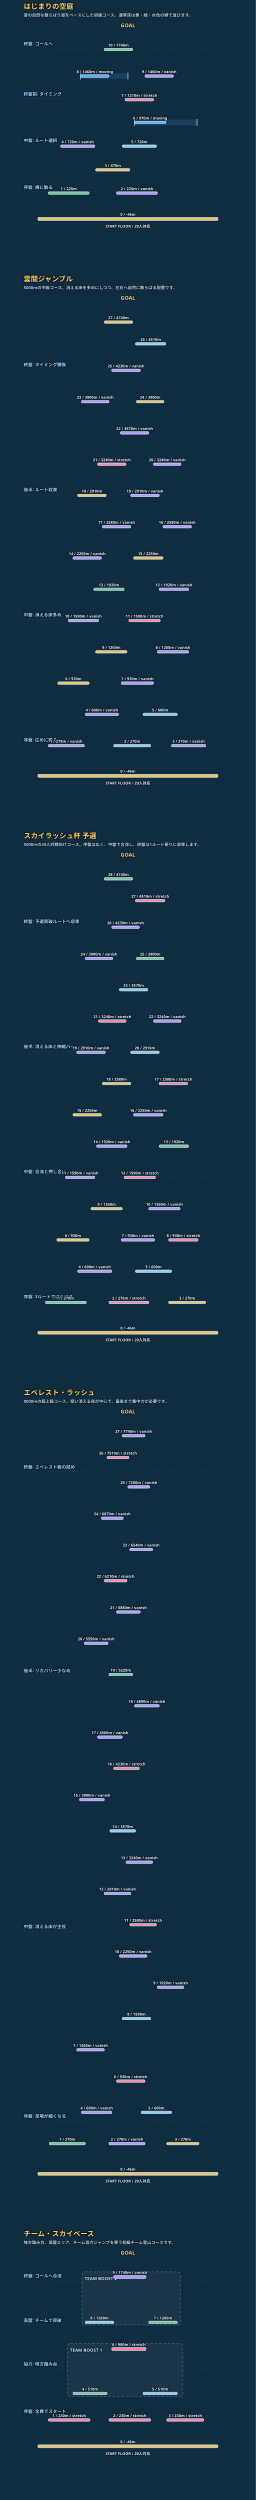
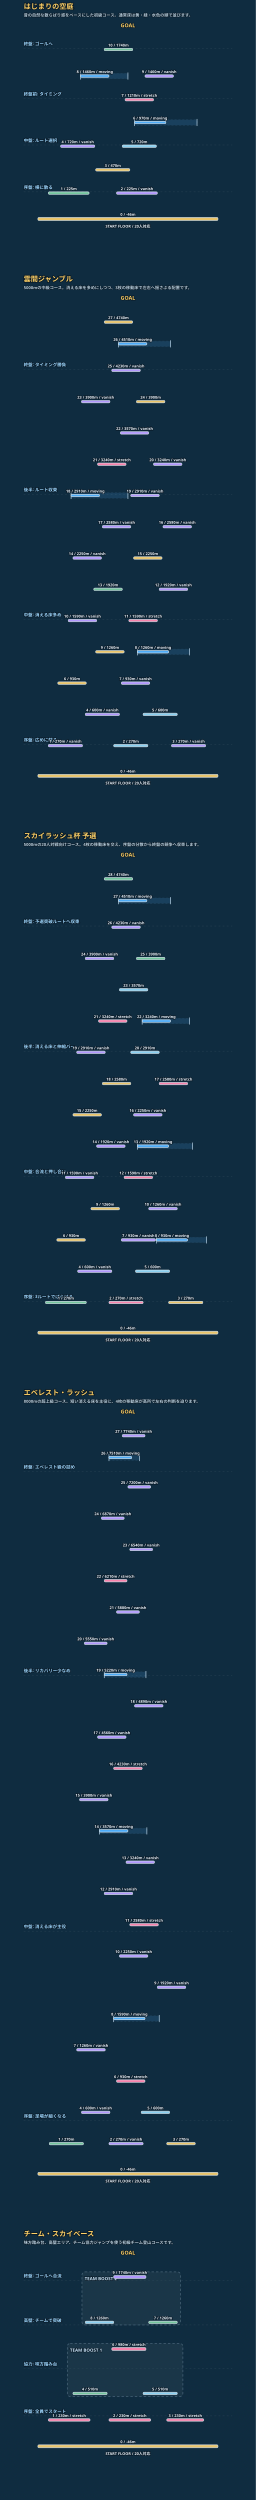
<svg xmlns="http://www.w3.org/2000/svg" viewBox="0 0 864 8442" role="img" aria-label="Sky Rush コースプレビュー">
  <style>
    text { fill: #eef7ff; font-size: 13px; font-weight: 700; font-family: system-ui, sans-serif; paint-order: stroke; stroke: #071724; stroke-width: 4px; }
    .title { fill: #ffd166; font-size: 24px; stroke-width: 5px; }
    .note { fill: #bcd1df; font-size: 14px; font-weight: 600; stroke-width: 3px; }
    .band { fill: #9fd8ff; font-size: 15px; }
    .assist { fill: #d0ebff; font-size: 15px; }
    .goal { fill: #ffd166; font-size: 18px; }
  </style>
  <rect width="100%" height="100%" fill="#0f2c40" />
  <text x="80" y="30" class="title">はじまりの空庭</text>
  <text x="80" y="56" class="note">昔の自然な散らばり感をベースにした初級コース。通常床は黄・緑・水色の順で並びます。</text>
  <line x1="80" y1="648.0" x2="784.0" y2="648.0" stroke="rgba(255,255,255,0.16)" stroke-dasharray="6 8" />
  <text x="80" y="638.0" class="band">序盤: 横に散る</text>
  <line x1="80" y1="489.6" x2="784.0" y2="489.6" stroke="rgba(255,255,255,0.16)" stroke-dasharray="6 8" />
  <text x="80" y="479.6" class="band">中盤: ルート選択</text>
  <line x1="80" y1="332.8" x2="784.0" y2="332.8" stroke="rgba(255,255,255,0.16)" stroke-dasharray="6 8" />
  <text x="80" y="322.8" class="band">終盤前: タイミング</text>
  <line x1="80" y1="163.2" x2="784.0" y2="163.2" stroke="rgba(255,255,255,0.16)" stroke-dasharray="6 8" />
  <text x="80" y="153.2" class="band">終盤: ゴールへ</text>
  <line x1="128.0" y1="734.7" x2="736.0" y2="734.7" stroke="#ffffff" stroke-width="2" opacity="0.2" />
  <text x="432.0" y="768.7" text-anchor="middle">START FLOOR / 20人対応</text>
  <text x="432.0" y="92.0" text-anchor="middle" class="goal">GOAL</text>
  <g>
    <rect x="128.0" y="734.7" width="608.0" height="9.6" rx="3" fill="#e9c46a" stroke="#dce7ee" stroke-width="2" />
    <text x="432.0" y="728.7" text-anchor="middle">0 / -46m</text>
  </g>
  <g>
    <rect x="163.2" y="648.0" width="137.6" height="8.0" rx="3" fill="#74c69d" stroke="#dce7ee" stroke-width="2" />
    <text x="232.0" y="642.0" text-anchor="middle">1 / 225m</text>
  </g>
  <g>
    <rect x="393.6" y="648.0" width="137.6" height="8.0" rx="3" fill="#b197fc" stroke="#dce7ee" stroke-width="2" />
    <text x="462.4" y="642.0" text-anchor="middle">2 / 225m / vanish</text>
  </g>
  <g>
    <rect x="323.2" y="569.6" width="115.2" height="8.0" rx="3" fill="#e9c46a" stroke="#dce7ee" stroke-width="2" />
    <text x="380.8" y="563.6" text-anchor="middle">3 / 470m</text>
  </g>
  <g>
    <rect x="204.8" y="489.6" width="115.2" height="8.0" rx="3" fill="#b197fc" stroke="#dce7ee" stroke-width="2" />
    <text x="262.4" y="483.6" text-anchor="middle">4 / 720m / vanish</text>
  </g>
  <g>
    <rect x="412.8" y="489.6" width="115.2" height="8.0" rx="3" fill="#89cff0" stroke="#dce7ee" stroke-width="2" />
    <text x="470.4" y="483.6" text-anchor="middle">5 / 720m</text>
  </g>
  <g>
    <rect x="454.4" y="404.6" width="210.9" height="18.0" rx="5" fill="#4dabf7" opacity="0.16" stroke="#74c0fc" stroke-width="2" stroke-dasharray="7 6" />
    <line x1="454.4" y1="401.6" x2="454.4" y2="425.6" stroke="#d0ebff" stroke-width="2" />
    <line x1="665.3" y1="401.6" x2="665.3" y2="425.6" stroke="#d0ebff" stroke-width="2" />
    <rect x="454.4" y="409.6" width="105.6" height="8.0" rx="3" fill="#4dabf7" stroke="#dce7ee" stroke-width="2" />
    <text x="507.2" y="403.6" text-anchor="middle">6 / 970m / moving</text>
  </g>
  <g>
    <rect x="422.4" y="332.8" width="96.0" height="8.0" rx="3" fill="#f783ac" stroke="#dce7ee" stroke-width="2" />
    <text x="470.4" y="326.8" text-anchor="middle">7 / 1210m / stretch</text>
  </g>
  <g>
    <rect x="272.0" y="247.8" width="160.0" height="18.0" rx="5" fill="#4dabf7" opacity="0.16" stroke="#74c0fc" stroke-width="2" stroke-dasharray="7 6" />
    <line x1="272.0" y1="244.8" x2="272.0" y2="268.8" stroke="#d0ebff" stroke-width="2" />
    <line x1="432.0" y1="244.8" x2="432.0" y2="268.8" stroke="#d0ebff" stroke-width="2" />
    <rect x="272.0" y="252.8" width="96.0" height="8.0" rx="3" fill="#4dabf7" stroke="#dce7ee" stroke-width="2" />
    <text x="320.0" y="246.8" text-anchor="middle">8 / 1460m / moving</text>
  </g>
  <g>
    <rect x="489.6" y="252.8" width="96.0" height="8.0" rx="3" fill="#b197fc" stroke="#dce7ee" stroke-width="2" />
    <text x="537.6" y="246.8" text-anchor="middle">9 / 1460m / vanish</text>
  </g>
  <g>
    <rect x="352.0" y="163.2" width="96.0" height="8.0" rx="3" fill="#74c69d" stroke="#dce7ee" stroke-width="2" />
    <text x="400.0" y="157.2" text-anchor="middle">10 / 1740m</text>
  </g>
  <text x="80" y="950.32" class="title">雲間ジャンブル</text>
-   <text x="80" y="976.32" class="note">5000mの中級コース。消える床を多めにしつつ、左右へ自然に散らばる配置です。</text>
+   <text x="80" y="976.32" class="note">5000mの中級コース。消える床を多めにしつつ、3枚の移動床で左右へ揺さぶる配置です。</text>
  <line x1="80" y1="2513.9" x2="784.0" y2="2513.9" stroke="rgba(255,255,255,0.16)" stroke-dasharray="6 8" />
  <text x="80" y="2503.9" class="band">序盤: 広めに散る</text>
  <line x1="80" y1="2091.5" x2="784.0" y2="2091.5" stroke="rgba(255,255,255,0.16)" stroke-dasharray="6 8" />
  <text x="80" y="2081.5" class="band">中盤: 消える床多め</text>
  <line x1="80" y1="1669.1" x2="784.0" y2="1669.1" stroke="rgba(255,255,255,0.16)" stroke-dasharray="6 8" />
  <text x="80" y="1659.1" class="band">後半: ルート収束</text>
  <line x1="80" y1="1246.7" x2="784.0" y2="1246.7" stroke="rgba(255,255,255,0.16)" stroke-dasharray="6 8" />
  <text x="80" y="1236.7" class="band">終盤: タイミング勝負</text>
  <line x1="128.0" y1="2615.0" x2="736.0" y2="2615.0" stroke="#ffffff" stroke-width="2" opacity="0.2" />
  <text x="432.0" y="2649.0" text-anchor="middle">START FLOOR / 20人対応</text>
  <text x="432.0" y="1012.3" text-anchor="middle" class="goal">GOAL</text>
  <g>
    <rect x="128.0" y="2615.0" width="608.0" height="9.6" rx="3" fill="#e9c46a" stroke="#dce7ee" stroke-width="2" />
    <text x="432.0" y="2609.0" text-anchor="middle">0 / -46m</text>
  </g>
  <g>
-     <rect x="163.2" y="2513.9" width="121.6" height="8.0" rx="3" fill="#b197fc" stroke="#dce7ee" stroke-width="2" />
-     <text x="224.0" y="2507.9" text-anchor="middle">1 / 270m / vanish</text>
-   </g>
-   <g>
-     <rect x="384.0" y="2513.9" width="124.8" height="8.0" rx="3" fill="#89cff0" stroke="#dce7ee" stroke-width="2" />
-     <text x="446.4" y="2507.9" text-anchor="middle">2 / 270m</text>
+     <rect x="163.2" y="2513.9" width="115.2" height="8.0" rx="3" fill="#b197fc" stroke="#dce7ee" stroke-width="2" />
+     <text x="220.8" y="2507.9" text-anchor="middle">1 / 270m / vanish</text>
+   </g>
+   <g>
+     <rect x="384.0" y="2513.9" width="115.2" height="8.0" rx="3" fill="#89cff0" stroke="#dce7ee" stroke-width="2" />
+     <text x="441.6" y="2507.9" text-anchor="middle">2 / 270m</text>
  </g>
  <g>
    <rect x="579.2" y="2513.9" width="115.2" height="8.0" rx="3" fill="#b197fc" stroke="#dce7ee" stroke-width="2" />
    <text x="636.8" y="2507.9" text-anchor="middle">3 / 270m / vanish</text>
  </g>
  <g>
-     <rect x="288.0" y="2408.3" width="112.0" height="8.0" rx="3" fill="#b197fc" stroke="#dce7ee" stroke-width="2" />
-     <text x="344.0" y="2402.3" text-anchor="middle">4 / 600m / vanish</text>
+     <rect x="288.0" y="2408.3" width="115.2" height="8.0" rx="3" fill="#b197fc" stroke="#dce7ee" stroke-width="2" />
+     <text x="345.6" y="2402.3" text-anchor="middle">4 / 600m / vanish</text>
  </g>
  <g>
    <rect x="483.2" y="2408.3" width="115.2" height="8.0" rx="3" fill="#89cff0" stroke="#dce7ee" stroke-width="2" />
    <text x="540.8" y="2402.3" text-anchor="middle">5 / 600m</text>
  </g>
  <g>
-     <rect x="195.2" y="2302.7" width="105.6" height="8.0" rx="3" fill="#e9c46a" stroke="#dce7ee" stroke-width="2" />
-     <text x="248.0" y="2296.7" text-anchor="middle">6 / 930m</text>
-   </g>
-   <g>
-     <rect x="409.6" y="2302.7" width="108.8" height="8.0" rx="3" fill="#b197fc" stroke="#dce7ee" stroke-width="2" />
-     <text x="464.0" y="2296.7" text-anchor="middle">7 / 930m / vanish</text>
-   </g>
-   <g>
-     <rect x="531.2" y="2197.1" width="105.6" height="8.0" rx="3" fill="#b197fc" stroke="#dce7ee" stroke-width="2" />
-     <text x="584.0" y="2191.1" text-anchor="middle">8 / 1260m / vanish</text>
-   </g>
-   <g>
-     <rect x="323.2" y="2197.1" width="105.6" height="8.0" rx="3" fill="#e9c46a" stroke="#dce7ee" stroke-width="2" />
-     <text x="376.0" y="2191.1" text-anchor="middle">9 / 1260m</text>
-   </g>
-   <g>
-     <rect x="230.4" y="2091.5" width="102.4" height="8.0" rx="3" fill="#b197fc" stroke="#dce7ee" stroke-width="2" />
-     <text x="281.6" y="2085.5" text-anchor="middle">10 / 1590m / vanish</text>
-   </g>
-   <g>
-     <rect x="435.2" y="2091.5" width="105.6" height="8.0" rx="3" fill="#f783ac" stroke="#dce7ee" stroke-width="2" />
-     <text x="488.0" y="2085.5" text-anchor="middle">11 / 1590m / stretch</text>
-   </g>
-   <g>
-     <rect x="537.6" y="1985.9" width="99.2" height="8.0" rx="3" fill="#b197fc" stroke="#dce7ee" stroke-width="2" />
-     <text x="587.2" y="1979.9" text-anchor="middle">12 / 1920m / vanish</text>
-   </g>
-   <g>
-     <rect x="316.8" y="1985.9" width="102.4" height="8.0" rx="3" fill="#74c69d" stroke="#dce7ee" stroke-width="2" />
-     <text x="368.0" y="1979.9" text-anchor="middle">13 / 1920m</text>
+     <rect x="195.2" y="2302.7" width="96.0" height="8.0" rx="3" fill="#e9c46a" stroke="#dce7ee" stroke-width="2" />
+     <text x="243.2" y="2296.7" text-anchor="middle">6 / 930m</text>
+   </g>
+   <g>
+     <rect x="409.6" y="2302.7" width="96.0" height="8.0" rx="3" fill="#b197fc" stroke="#dce7ee" stroke-width="2" />
+     <text x="457.6" y="2296.7" text-anchor="middle">7 / 930m / vanish</text>
+   </g>
+   <g>
+     <rect x="464.0" y="2192.1" width="176.0" height="18.0" rx="5" fill="#4dabf7" opacity="0.16" stroke="#74c0fc" stroke-width="2" stroke-dasharray="7 6" />
+     <line x1="464.0" y1="2189.1" x2="464.0" y2="2213.1" stroke="#d0ebff" stroke-width="2" />
+     <line x1="640.0" y1="2189.1" x2="640.0" y2="2213.1" stroke="#d0ebff" stroke-width="2" />
+     <rect x="464.0" y="2197.1" width="105.6" height="8.0" rx="3" fill="#4dabf7" stroke="#dce7ee" stroke-width="2" />
+     <text x="516.8" y="2191.1" text-anchor="middle">8 / 1260m / moving</text>
+   </g>
+   <g>
+     <rect x="323.2" y="2197.1" width="96.0" height="8.0" rx="3" fill="#e9c46a" stroke="#dce7ee" stroke-width="2" />
+     <text x="371.2" y="2191.1" text-anchor="middle">9 / 1260m</text>
+   </g>
+   <g>
+     <rect x="230.4" y="2091.5" width="96.0" height="8.0" rx="3" fill="#b197fc" stroke="#dce7ee" stroke-width="2" />
+     <text x="278.4" y="2085.5" text-anchor="middle">10 / 1590m / vanish</text>
+   </g>
+   <g>
+     <rect x="435.2" y="2091.5" width="96.0" height="8.0" rx="3" fill="#f783ac" stroke="#dce7ee" stroke-width="2" />
+     <text x="483.2" y="2085.5" text-anchor="middle">11 / 1590m / stretch</text>
+   </g>
+   <g>
+     <rect x="537.6" y="1985.9" width="96.0" height="8.0" rx="3" fill="#b197fc" stroke="#dce7ee" stroke-width="2" />
+     <text x="585.6" y="1979.9" text-anchor="middle">12 / 1920m / vanish</text>
+   </g>
+   <g>
+     <rect x="316.8" y="1985.9" width="96.0" height="8.0" rx="3" fill="#74c69d" stroke="#dce7ee" stroke-width="2" />
+     <text x="364.8" y="1979.9" text-anchor="middle">13 / 1920m</text>
  </g>
  <g>
    <rect x="246.4" y="1880.3" width="96.0" height="8.0" rx="3" fill="#b197fc" stroke="#dce7ee" stroke-width="2" />
    <text x="294.4" y="1874.3" text-anchor="middle">14 / 2250m / vanish</text>
  </g>
  <g>
-     <rect x="451.2" y="1880.3" width="99.2" height="8.0" rx="3" fill="#e9c46a" stroke="#dce7ee" stroke-width="2" />
-     <text x="500.8" y="1874.3" text-anchor="middle">15 / 2250m</text>
+     <rect x="451.2" y="1880.3" width="96.0" height="8.0" rx="3" fill="#e9c46a" stroke="#dce7ee" stroke-width="2" />
+     <text x="499.2" y="1874.3" text-anchor="middle">15 / 2250m</text>
  </g>
  <g>
    <rect x="550.4" y="1774.7" width="96.0" height="8.0" rx="3" fill="#b197fc" stroke="#dce7ee" stroke-width="2" />
    <text x="598.4" y="1768.7" text-anchor="middle">16 / 2580m / vanish</text>
  </g>
  <g>
    <rect x="345.6" y="1774.7" width="96.0" height="8.0" rx="3" fill="#b197fc" stroke="#dce7ee" stroke-width="2" />
    <text x="393.6" y="1768.7" text-anchor="middle">17 / 2580m / vanish</text>
  </g>
  <g>
-     <rect x="262.4" y="1669.1" width="96.0" height="8.0" rx="3" fill="#e9c46a" stroke="#dce7ee" stroke-width="2" />
-     <text x="310.4" y="1663.1" text-anchor="middle">18 / 2910m</text>
+     <rect x="240.0" y="1664.1" width="192.0" height="18.0" rx="5" fill="#4dabf7" opacity="0.16" stroke="#74c0fc" stroke-width="2" stroke-dasharray="7 6" />
+     <line x1="240.0" y1="1661.1" x2="240.0" y2="1685.1" stroke="#d0ebff" stroke-width="2" />
+     <line x1="432.0" y1="1661.1" x2="432.0" y2="1685.1" stroke="#d0ebff" stroke-width="2" />
+     <rect x="240.0" y="1669.1" width="96.0" height="8.0" rx="3" fill="#4dabf7" stroke="#dce7ee" stroke-width="2" />
+     <text x="288.0" y="1663.1" text-anchor="middle">18 / 2910m / moving</text>
  </g>
  <g>
    <rect x="441.6" y="1669.1" width="96.0" height="8.0" rx="3" fill="#b197fc" stroke="#dce7ee" stroke-width="2" />
    <text x="489.6" y="1663.1" text-anchor="middle">19 / 2910m / vanish</text>
  </g>
  <g>
-     <rect x="518.4" y="1563.5" width="92.8" height="8.0" rx="3" fill="#b197fc" stroke="#dce7ee" stroke-width="2" />
-     <text x="564.8" y="1557.5" text-anchor="middle">20 / 3240m / vanish</text>
+     <rect x="518.4" y="1563.5" width="96.0" height="8.0" rx="3" fill="#b197fc" stroke="#dce7ee" stroke-width="2" />
+     <text x="566.4" y="1557.5" text-anchor="middle">20 / 3240m / vanish</text>
  </g>
  <g>
    <rect x="329.6" y="1563.5" width="96.0" height="8.0" rx="3" fill="#f783ac" stroke="#dce7ee" stroke-width="2" />
    <text x="377.6" y="1557.5" text-anchor="middle">21 / 3240m / stretch</text>
  </g>
  <g>
    <rect x="406.4" y="1457.9" width="96.0" height="8.0" rx="3" fill="#b197fc" stroke="#dce7ee" stroke-width="2" />
    <text x="454.4" y="1451.9" text-anchor="middle">22 / 3570m / vanish</text>
  </g>
  <g>
-     <rect x="275.2" y="1352.3" width="92.8" height="8.0" rx="3" fill="#b197fc" stroke="#dce7ee" stroke-width="2" />
-     <text x="321.6" y="1346.3" text-anchor="middle">23 / 3900m / vanish</text>
-   </g>
-   <g>
-     <rect x="460.8" y="1352.3" width="92.8" height="8.0" rx="3" fill="#e9c46a" stroke="#dce7ee" stroke-width="2" />
-     <text x="507.2" y="1346.3" text-anchor="middle">24 / 3900m</text>
+     <rect x="275.2" y="1352.3" width="96.0" height="8.0" rx="3" fill="#b197fc" stroke="#dce7ee" stroke-width="2" />
+     <text x="323.2" y="1346.3" text-anchor="middle">23 / 3900m / vanish</text>
+   </g>
+   <g>
+     <rect x="460.8" y="1352.3" width="96.0" height="8.0" rx="3" fill="#e9c46a" stroke="#dce7ee" stroke-width="2" />
+     <text x="508.8" y="1346.3" text-anchor="middle">24 / 3900m</text>
  </g>
  <g>
    <rect x="377.6" y="1246.7" width="96.0" height="8.0" rx="3" fill="#b197fc" stroke="#dce7ee" stroke-width="2" />
    <text x="425.6" y="1240.7" text-anchor="middle">25 / 4230m / vanish</text>
  </g>
  <g>
-     <rect x="457.6" y="1157.1" width="102.4" height="8.0" rx="3" fill="#89cff0" stroke="#dce7ee" stroke-width="2" />
-     <text x="508.8" y="1151.1" text-anchor="middle">26 / 4510m</text>
+     <rect x="400.0" y="1152.1" width="176.0" height="18.0" rx="5" fill="#4dabf7" opacity="0.16" stroke="#74c0fc" stroke-width="2" stroke-dasharray="7 6" />
+     <line x1="400.0" y1="1149.1" x2="400.0" y2="1173.1" stroke="#d0ebff" stroke-width="2" />
+     <line x1="576.0" y1="1149.1" x2="576.0" y2="1173.1" stroke="#d0ebff" stroke-width="2" />
+     <rect x="400.0" y="1157.1" width="96.0" height="8.0" rx="3" fill="#4dabf7" stroke="#dce7ee" stroke-width="2" />
+     <text x="448.0" y="1151.1" text-anchor="middle">26 / 4510m / moving</text>
  </g>
  <g>
    <rect x="352.0" y="1083.5" width="96.0" height="8.0" rx="3" fill="#e9c46a" stroke="#dce7ee" stroke-width="2" />
    <text x="400.0" y="1077.5" text-anchor="middle">27 / 4740m</text>
  </g>
  <text x="80" y="2830.64" class="title">スカイラッシュ杯 予選</text>
-   <text x="80" y="2856.64" class="note">5000mの20人対戦向けコース。序盤は広く、中盤で合流し、終盤は1ルート寄りに収束します。</text>
+   <text x="80" y="2856.64" class="note">5000mの20人対戦向けコース。4枚の移動床を交え、序盤の分散から終盤の競争へ収束します。</text>
  <line x1="80" y1="4394.2" x2="784.0" y2="4394.2" stroke="rgba(255,255,255,0.16)" stroke-dasharray="6 8" />
  <text x="80" y="4384.2" class="band">序盤: 3ルートでばらける</text>
  <line x1="80" y1="3971.8" x2="784.0" y2="3971.8" stroke="rgba(255,255,255,0.16)" stroke-dasharray="6 8" />
  <text x="80" y="3961.8" class="band">中盤: 合流と押し合い</text>
  <line x1="80" y1="3549.4" x2="784.0" y2="3549.4" stroke="rgba(255,255,255,0.16)" stroke-dasharray="6 8" />
  <text x="80" y="3539.4" class="band">後半: 消える床と伸縮バー</text>
  <line x1="80" y1="3127.0" x2="784.0" y2="3127.0" stroke="rgba(255,255,255,0.16)" stroke-dasharray="6 8" />
  <text x="80" y="3117.0" class="band">終盤: 予選突破ルートへ収束</text>
  <line x1="128.0" y1="4495.4" x2="736.0" y2="4495.4" stroke="#ffffff" stroke-width="2" opacity="0.2" />
  <text x="432.0" y="4529.4" text-anchor="middle">START FLOOR / 20人対応</text>
  <text x="432.0" y="2892.6" text-anchor="middle" class="goal">GOAL</text>
  <g>
    <rect x="128.0" y="4495.4" width="608.0" height="9.6" rx="3" fill="#e9c46a" stroke="#dce7ee" stroke-width="2" />
    <text x="432.0" y="4489.4" text-anchor="middle">0 / -46m</text>
  </g>
  <g>
    <rect x="153.6" y="4394.2" width="137.6" height="8.0" rx="3" fill="#74c69d" stroke="#dce7ee" stroke-width="2" />
    <text x="222.4" y="4388.2" text-anchor="middle">1 / 270m</text>
  </g>
  <g>
-     <rect x="368.0" y="4394.2" width="134.4" height="8.0" rx="3" fill="#f783ac" stroke="#dce7ee" stroke-width="2" />
-     <text x="435.2" y="4388.2" text-anchor="middle">2 / 270m / stretch</text>
-   </g>
-   <g>
-     <rect x="569.6" y="4394.2" width="124.8" height="8.0" rx="3" fill="#e9c46a" stroke="#dce7ee" stroke-width="2" />
-     <text x="632.0" y="4388.2" text-anchor="middle">3 / 270m</text>
+     <rect x="368.0" y="4394.2" width="115.2" height="8.0" rx="3" fill="#f783ac" stroke="#dce7ee" stroke-width="2" />
+     <text x="425.6" y="4388.2" text-anchor="middle">2 / 270m / stretch</text>
+   </g>
+   <g>
+     <rect x="569.6" y="4394.2" width="115.2" height="8.0" rx="3" fill="#e9c46a" stroke="#dce7ee" stroke-width="2" />
+     <text x="627.2" y="4388.2" text-anchor="middle">3 / 270m</text>
  </g>
  <g>
    <rect x="262.4" y="4288.6" width="115.2" height="8.0" rx="3" fill="#b197fc" stroke="#dce7ee" stroke-width="2" />
    <text x="320.0" y="4282.6" text-anchor="middle">4 / 600m / vanish</text>
  </g>
  <g>
-     <rect x="457.6" y="4288.6" width="121.6" height="8.0" rx="3" fill="#89cff0" stroke="#dce7ee" stroke-width="2" />
-     <text x="518.4" y="4282.6" text-anchor="middle">5 / 600m</text>
-   </g>
-   <g>
-     <rect x="192.0" y="4183.0" width="108.8" height="8.0" rx="3" fill="#e9c46a" stroke="#dce7ee" stroke-width="2" />
-     <text x="246.4" y="4177.0" text-anchor="middle">6 / 930m</text>
-   </g>
-   <g>
-     <rect x="409.6" y="4183.0" width="112.0" height="8.0" rx="3" fill="#b197fc" stroke="#dce7ee" stroke-width="2" />
-     <text x="465.6" y="4177.0" text-anchor="middle">7 / 930m / vanish</text>
-   </g>
-   <g>
-     <rect x="569.6" y="4183.0" width="99.2" height="8.0" rx="3" fill="#f783ac" stroke="#dce7ee" stroke-width="2" />
-     <text x="619.2" y="4177.0" text-anchor="middle">8 / 930m / stretch</text>
-   </g>
-   <g>
-     <rect x="307.2" y="4077.4" width="105.6" height="8.0" rx="3" fill="#e9c46a" stroke="#dce7ee" stroke-width="2" />
-     <text x="360.0" y="4071.4" text-anchor="middle">9 / 1260m</text>
-   </g>
-   <g>
-     <rect x="502.4" y="4077.4" width="105.6" height="8.0" rx="3" fill="#b197fc" stroke="#dce7ee" stroke-width="2" />
-     <text x="555.2" y="4071.4" text-anchor="middle">10 / 1260m / vanish</text>
-   </g>
-   <g>
-     <rect x="220.8" y="3971.8" width="99.2" height="8.0" rx="3" fill="#b197fc" stroke="#dce7ee" stroke-width="2" />
-     <text x="270.4" y="3965.8" text-anchor="middle">11 / 1590m / vanish</text>
-   </g>
-   <g>
-     <rect x="419.2" y="3971.8" width="105.6" height="8.0" rx="3" fill="#f783ac" stroke="#dce7ee" stroke-width="2" />
-     <text x="472.0" y="3965.8" text-anchor="middle">12 / 1590m / stretch</text>
-   </g>
-   <g>
-     <rect x="537.6" y="3866.2" width="99.2" height="8.0" rx="3" fill="#74c69d" stroke="#dce7ee" stroke-width="2" />
-     <text x="587.2" y="3860.2" text-anchor="middle">13 / 1920m</text>
-   </g>
-   <g>
-     <rect x="326.4" y="3866.2" width="102.4" height="8.0" rx="3" fill="#b197fc" stroke="#dce7ee" stroke-width="2" />
-     <text x="377.6" y="3860.2" text-anchor="middle">14 / 1920m / vanish</text>
+     <rect x="457.6" y="4288.6" width="115.2" height="8.0" rx="3" fill="#89cff0" stroke="#dce7ee" stroke-width="2" />
+     <text x="515.2" y="4282.6" text-anchor="middle">5 / 600m</text>
+   </g>
+   <g>
+     <rect x="192.0" y="4183.0" width="96.0" height="8.0" rx="3" fill="#e9c46a" stroke="#dce7ee" stroke-width="2" />
+     <text x="240.0" y="4177.0" text-anchor="middle">6 / 930m</text>
+   </g>
+   <g>
+     <rect x="409.6" y="4183.0" width="115.2" height="8.0" rx="3" fill="#b197fc" stroke="#dce7ee" stroke-width="2" />
+     <text x="467.2" y="4177.0" text-anchor="middle">7 / 930m / vanish</text>
+   </g>
+   <g>
+     <rect x="528.0" y="4178.0" width="169.6" height="18.0" rx="5" fill="#4dabf7" opacity="0.16" stroke="#74c0fc" stroke-width="2" stroke-dasharray="7 6" />
+     <line x1="528.0" y1="4175.0" x2="528.0" y2="4199.0" stroke="#d0ebff" stroke-width="2" />
+     <line x1="697.6" y1="4175.0" x2="697.6" y2="4199.0" stroke="#d0ebff" stroke-width="2" />
+     <rect x="528.0" y="4183.0" width="105.6" height="8.0" rx="3" fill="#4dabf7" stroke="#dce7ee" stroke-width="2" />
+     <text x="580.8" y="4177.0" text-anchor="middle">8 / 930m / moving</text>
+   </g>
+   <g>
+     <rect x="307.2" y="4077.4" width="96.0" height="8.0" rx="3" fill="#e9c46a" stroke="#dce7ee" stroke-width="2" />
+     <text x="355.2" y="4071.4" text-anchor="middle">9 / 1260m</text>
+   </g>
+   <g>
+     <rect x="502.4" y="4077.4" width="96.0" height="8.0" rx="3" fill="#b197fc" stroke="#dce7ee" stroke-width="2" />
+     <text x="550.4" y="4071.4" text-anchor="middle">10 / 1260m / vanish</text>
+   </g>
+   <g>
+     <rect x="220.8" y="3971.8" width="96.0" height="8.0" rx="3" fill="#b197fc" stroke="#dce7ee" stroke-width="2" />
+     <text x="268.8" y="3965.8" text-anchor="middle">11 / 1590m / vanish</text>
+   </g>
+   <g>
+     <rect x="419.2" y="3971.8" width="96.0" height="8.0" rx="3" fill="#f783ac" stroke="#dce7ee" stroke-width="2" />
+     <text x="467.2" y="3965.8" text-anchor="middle">12 / 1590m / stretch</text>
+   </g>
+   <g>
+     <rect x="464.0" y="3861.2" width="185.6" height="18.0" rx="5" fill="#4dabf7" opacity="0.16" stroke="#74c0fc" stroke-width="2" stroke-dasharray="7 6" />
+     <line x1="464.0" y1="3858.2" x2="464.0" y2="3882.2" stroke="#d0ebff" stroke-width="2" />
+     <line x1="649.6" y1="3858.2" x2="649.6" y2="3882.2" stroke="#d0ebff" stroke-width="2" />
+     <rect x="464.0" y="3866.2" width="105.6" height="8.0" rx="3" fill="#4dabf7" stroke="#dce7ee" stroke-width="2" />
+     <text x="516.8" y="3860.2" text-anchor="middle">13 / 1920m / moving</text>
+   </g>
+   <g>
+     <rect x="326.4" y="3866.2" width="96.0" height="8.0" rx="3" fill="#b197fc" stroke="#dce7ee" stroke-width="2" />
+     <text x="374.4" y="3860.2" text-anchor="middle">14 / 1920m / vanish</text>
  </g>
  <g>
    <rect x="246.4" y="3760.6" width="96.0" height="8.0" rx="3" fill="#e9c46a" stroke="#dce7ee" stroke-width="2" />
    <text x="294.4" y="3754.6" text-anchor="middle">15 / 2250m</text>
  </g>
  <g>
-     <rect x="451.2" y="3760.6" width="99.2" height="8.0" rx="3" fill="#b197fc" stroke="#dce7ee" stroke-width="2" />
-     <text x="500.8" y="3754.6" text-anchor="middle">16 / 2250m / vanish</text>
+     <rect x="451.2" y="3760.6" width="96.0" height="8.0" rx="3" fill="#b197fc" stroke="#dce7ee" stroke-width="2" />
+     <text x="499.2" y="3754.6" text-anchor="middle">16 / 2250m / vanish</text>
  </g>
  <g>
    <rect x="537.6" y="3655.0" width="96.0" height="8.0" rx="3" fill="#f783ac" stroke="#dce7ee" stroke-width="2" />
    <text x="585.6" y="3649.0" text-anchor="middle">17 / 2580m / stretch</text>
  </g>
  <g>
    <rect x="345.6" y="3655.0" width="96.0" height="8.0" rx="3" fill="#e9c46a" stroke="#dce7ee" stroke-width="2" />
    <text x="393.6" y="3649.0" text-anchor="middle">18 / 2580m</text>
  </g>
  <g>
    <rect x="259.2" y="3549.4" width="96.0" height="8.0" rx="3" fill="#b197fc" stroke="#dce7ee" stroke-width="2" />
    <text x="307.2" y="3543.4" text-anchor="middle">19 / 2910m / vanish</text>
  </g>
  <g>
    <rect x="441.6" y="3549.4" width="96.0" height="8.0" rx="3" fill="#89cff0" stroke="#dce7ee" stroke-width="2" />
    <text x="489.6" y="3543.4" text-anchor="middle">20 / 2910m</text>
  </g>
  <g>
-     <rect x="332.8" y="3443.8" width="92.8" height="8.0" rx="3" fill="#f783ac" stroke="#dce7ee" stroke-width="2" />
-     <text x="379.2" y="3437.8" text-anchor="middle">21 / 3240m / stretch</text>
-   </g>
-   <g>
-     <rect x="518.4" y="3443.8" width="92.8" height="8.0" rx="3" fill="#b197fc" stroke="#dce7ee" stroke-width="2" />
-     <text x="564.8" y="3437.8" text-anchor="middle">22 / 3240m / vanish</text>
+     <rect x="332.8" y="3443.8" width="96.0" height="8.0" rx="3" fill="#f783ac" stroke="#dce7ee" stroke-width="2" />
+     <text x="380.8" y="3437.8" text-anchor="middle">21 / 3240m / stretch</text>
+   </g>
+   <g>
+     <rect x="480.0" y="3438.8" width="160.0" height="18.0" rx="5" fill="#4dabf7" opacity="0.16" stroke="#74c0fc" stroke-width="2" stroke-dasharray="7 6" />
+     <line x1="480.0" y1="3435.8" x2="480.0" y2="3459.8" stroke="#d0ebff" stroke-width="2" />
+     <line x1="640.0" y1="3435.8" x2="640.0" y2="3459.8" stroke="#d0ebff" stroke-width="2" />
+     <rect x="480.0" y="3443.8" width="96.0" height="8.0" rx="3" fill="#4dabf7" stroke="#dce7ee" stroke-width="2" />
+     <text x="528.0" y="3437.8" text-anchor="middle">22 / 3240m / moving</text>
  </g>
  <g>
    <rect x="403.2" y="3338.2" width="96.0" height="8.0" rx="3" fill="#89cff0" stroke="#dce7ee" stroke-width="2" />
    <text x="451.2" y="3332.2" text-anchor="middle">23 / 3570m</text>
  </g>
  <g>
-     <rect x="288.0" y="3232.6" width="92.8" height="8.0" rx="3" fill="#b197fc" stroke="#dce7ee" stroke-width="2" />
-     <text x="334.4" y="3226.6" text-anchor="middle">24 / 3900m / vanish</text>
-   </g>
-   <g>
-     <rect x="460.8" y="3232.6" width="92.8" height="8.0" rx="3" fill="#74c69d" stroke="#dce7ee" stroke-width="2" />
-     <text x="507.2" y="3226.6" text-anchor="middle">25 / 3900m</text>
-   </g>
-   <g>
-     <rect x="377.6" y="3127.0" width="92.8" height="8.0" rx="3" fill="#b197fc" stroke="#dce7ee" stroke-width="2" />
-     <text x="424.0" y="3121.0" text-anchor="middle">26 / 4230m / vanish</text>
-   </g>
-   <g>
-     <rect x="457.6" y="3037.4" width="99.2" height="8.0" rx="3" fill="#f783ac" stroke="#dce7ee" stroke-width="2" />
-     <text x="507.2" y="3031.4" text-anchor="middle">27 / 4510m / stretch</text>
+     <rect x="288.0" y="3232.6" width="96.0" height="8.0" rx="3" fill="#b197fc" stroke="#dce7ee" stroke-width="2" />
+     <text x="336.0" y="3226.6" text-anchor="middle">24 / 3900m / vanish</text>
+   </g>
+   <g>
+     <rect x="460.8" y="3232.6" width="96.0" height="8.0" rx="3" fill="#74c69d" stroke="#dce7ee" stroke-width="2" />
+     <text x="508.8" y="3226.6" text-anchor="middle">25 / 3900m</text>
+   </g>
+   <g>
+     <rect x="377.6" y="3127.0" width="96.0" height="8.0" rx="3" fill="#b197fc" stroke="#dce7ee" stroke-width="2" />
+     <text x="425.6" y="3121.0" text-anchor="middle">26 / 4230m / vanish</text>
+   </g>
+   <g>
+     <rect x="400.0" y="3032.4" width="176.0" height="18.0" rx="5" fill="#4dabf7" opacity="0.16" stroke="#74c0fc" stroke-width="2" stroke-dasharray="7 6" />
+     <line x1="400.0" y1="3029.4" x2="400.0" y2="3053.4" stroke="#d0ebff" stroke-width="2" />
+     <line x1="576.0" y1="3029.4" x2="576.0" y2="3053.4" stroke="#d0ebff" stroke-width="2" />
+     <rect x="400.0" y="3037.4" width="96.0" height="8.0" rx="3" fill="#4dabf7" stroke="#dce7ee" stroke-width="2" />
+     <text x="448.0" y="3031.4" text-anchor="middle">27 / 4510m / moving</text>
  </g>
  <g>
    <rect x="352.0" y="2963.8" width="96.0" height="8.0" rx="3" fill="#74c69d" stroke="#dce7ee" stroke-width="2" />
    <text x="400.0" y="2957.8" text-anchor="middle">28 / 4740m</text>
  </g>
  <text x="80" y="4710.96" class="title">エベレスト・ラッシュ</text>
-   <text x="80" y="4736.96" class="note">8000mの超上級コース。短い消える床が中心で、最後まで集中力が必要です。</text>
+   <text x="80" y="4736.96" class="note">8000mの超上級コース。短い消える床を主役に、4枚の移動床が高所で左右の判断を迫ります。</text>
  <line x1="80" y1="7161.0" x2="784.0" y2="7161.0" stroke="rgba(255,255,255,0.16)" stroke-dasharray="6 8" />
  <text x="80" y="7151.0" class="band">序盤: 足場が細くなる</text>
  <line x1="80" y1="6521.0" x2="784.0" y2="6521.0" stroke="rgba(255,255,255,0.16)" stroke-dasharray="6 8" />
  <text x="80" y="6511.0" class="band">中盤: 消える床が主役</text>
  <line x1="80" y1="5657.0" x2="784.0" y2="5657.0" stroke="rgba(255,255,255,0.16)" stroke-dasharray="6 8" />
  <text x="80" y="5647.0" class="band">後半: リカバリー少なめ</text>
  <line x1="80" y1="4969.0" x2="784.0" y2="4969.0" stroke="rgba(255,255,255,0.16)" stroke-dasharray="6 8" />
  <text x="80" y="4959.0" class="band">終盤: エベレスト級の詰め</text>
  <line x1="128.0" y1="7335.7" x2="736.0" y2="7335.7" stroke="#ffffff" stroke-width="2" opacity="0.2" />
  <text x="432.0" y="7369.7" text-anchor="middle">START FLOOR / 20人対応</text>
  <text x="432.0" y="4773.0" text-anchor="middle" class="goal">GOAL</text>
  <g>
    <rect x="128.0" y="7335.7" width="608.0" height="9.6" rx="3" fill="#e9c46a" stroke="#dce7ee" stroke-width="2" />
    <text x="432.0" y="7329.7" text-anchor="middle">0 / -46m</text>
  </g>
  <g>
-     <rect x="166.4" y="7234.6" width="121.6" height="8.0" rx="3" fill="#74c69d" stroke="#dce7ee" stroke-width="2" />
-     <text x="227.2" y="7228.6" text-anchor="middle">1 / 270m</text>
-   </g>
-   <g>
-     <rect x="368.0" y="7234.6" width="121.6" height="8.0" rx="3" fill="#b197fc" stroke="#dce7ee" stroke-width="2" />
-     <text x="428.8" y="7228.6" text-anchor="middle">2 / 270m / vanish</text>
-   </g>
-   <g>
-     <rect x="563.2" y="7234.6" width="108.8" height="8.0" rx="3" fill="#e9c46a" stroke="#dce7ee" stroke-width="2" />
-     <text x="617.6" y="7228.6" text-anchor="middle">3 / 270m</text>
-   </g>
-   <g>
-     <rect x="275.2" y="7129.0" width="102.4" height="8.0" rx="3" fill="#b197fc" stroke="#dce7ee" stroke-width="2" />
-     <text x="326.4" y="7123.0" text-anchor="middle">4 / 600m / vanish</text>
-   </g>
-   <g>
-     <rect x="476.8" y="7129.0" width="102.4" height="8.0" rx="3" fill="#89cff0" stroke="#dce7ee" stroke-width="2" />
-     <text x="528.0" y="7123.0" text-anchor="middle">5 / 600m</text>
+     <rect x="166.4" y="7234.6" width="115.2" height="8.0" rx="3" fill="#74c69d" stroke="#dce7ee" stroke-width="2" />
+     <text x="224.0" y="7228.6" text-anchor="middle">1 / 270m</text>
+   </g>
+   <g>
+     <rect x="368.0" y="7234.6" width="115.2" height="8.0" rx="3" fill="#b197fc" stroke="#dce7ee" stroke-width="2" />
+     <text x="425.6" y="7228.6" text-anchor="middle">2 / 270m / vanish</text>
+   </g>
+   <g>
+     <rect x="563.2" y="7234.6" width="96.0" height="8.0" rx="3" fill="#e9c46a" stroke="#dce7ee" stroke-width="2" />
+     <text x="611.2" y="7228.6" text-anchor="middle">3 / 270m</text>
+   </g>
+   <g>
+     <rect x="275.2" y="7129.0" width="96.0" height="8.0" rx="3" fill="#b197fc" stroke="#dce7ee" stroke-width="2" />
+     <text x="323.2" y="7123.0" text-anchor="middle">4 / 600m / vanish</text>
+   </g>
+   <g>
+     <rect x="476.8" y="7129.0" width="96.0" height="8.0" rx="3" fill="#89cff0" stroke="#dce7ee" stroke-width="2" />
+     <text x="524.8" y="7123.0" text-anchor="middle">5 / 600m</text>
  </g>
  <g>
    <rect x="393.6" y="7023.4" width="96.0" height="8.0" rx="3" fill="#f783ac" stroke="#dce7ee" stroke-width="2" />
    <text x="441.6" y="7017.4" text-anchor="middle">6 / 930m / stretch</text>
  </g>
  <g>
-     <rect x="259.2" y="6917.8" width="92.8" height="8.0" rx="3" fill="#b197fc" stroke="#dce7ee" stroke-width="2" />
-     <text x="305.6" y="6911.8" text-anchor="middle">7 / 1260m / vanish</text>
-   </g>
-   <g>
-     <rect x="412.8" y="6812.2" width="96.0" height="8.0" rx="3" fill="#89cff0" stroke="#dce7ee" stroke-width="2" />
-     <text x="460.8" y="6806.2" text-anchor="middle">8 / 1590m</text>
-   </g>
-   <g>
-     <rect x="531.2" y="6706.6" width="89.6" height="8.0" rx="3" fill="#b197fc" stroke="#dce7ee" stroke-width="2" />
-     <text x="576.0" y="6700.6" text-anchor="middle">9 / 1920m / vanish</text>
-   </g>
-   <g>
-     <rect x="403.2" y="6601.0" width="92.8" height="8.0" rx="3" fill="#b197fc" stroke="#dce7ee" stroke-width="2" />
-     <text x="449.6" y="6595.0" text-anchor="middle">10 / 2250m / vanish</text>
-   </g>
-   <g>
-     <rect x="438.4" y="6495.4" width="89.6" height="8.0" rx="3" fill="#f783ac" stroke="#dce7ee" stroke-width="2" />
-     <text x="483.2" y="6489.4" text-anchor="middle">11 / 2580m / stretch</text>
-   </g>
-   <g>
-     <rect x="352.0" y="6389.8" width="89.6" height="8.0" rx="3" fill="#b197fc" stroke="#dce7ee" stroke-width="2" />
-     <text x="396.8" y="6383.8" text-anchor="middle">12 / 2910m / vanish</text>
-   </g>
-   <g>
-     <rect x="425.6" y="6284.2" width="89.6" height="8.0" rx="3" fill="#b197fc" stroke="#dce7ee" stroke-width="2" />
-     <text x="470.4" y="6278.2" text-anchor="middle">13 / 3240m / vanish</text>
-   </g>
-   <g>
-     <rect x="371.2" y="6178.6" width="86.4" height="8.0" rx="3" fill="#89cff0" stroke="#dce7ee" stroke-width="2" />
-     <text x="414.4" y="6172.6" text-anchor="middle">14 / 3570m</text>
-   </g>
-   <g>
-     <rect x="268.8" y="6073.0" width="83.2" height="8.0" rx="3" fill="#b197fc" stroke="#dce7ee" stroke-width="2" />
-     <text x="310.4" y="6067.0" text-anchor="middle">15 / 3900m / vanish</text>
-   </g>
-   <g>
-     <rect x="384.0" y="5967.4" width="86.4" height="8.0" rx="3" fill="#f783ac" stroke="#dce7ee" stroke-width="2" />
-     <text x="427.2" y="5961.4" text-anchor="middle">16 / 4230m / stretch</text>
-   </g>
-   <g>
-     <rect x="329.6" y="5861.8" width="83.2" height="8.0" rx="3" fill="#b197fc" stroke="#dce7ee" stroke-width="2" />
-     <text x="371.2" y="5855.8" text-anchor="middle">17 / 4560m / vanish</text>
-   </g>
-   <g>
-     <rect x="454.4" y="5756.2" width="83.2" height="8.0" rx="3" fill="#b197fc" stroke="#dce7ee" stroke-width="2" />
-     <text x="496.0" y="5750.2" text-anchor="middle">18 / 4890m / vanish</text>
-   </g>
-   <g>
-     <rect x="368.0" y="5650.6" width="80.0" height="8.0" rx="3" fill="#74c69d" stroke="#dce7ee" stroke-width="2" />
-     <text x="408.0" y="5644.6" text-anchor="middle">19 / 5220m</text>
-   </g>
-   <g>
-     <rect x="284.8" y="5545.0" width="80.0" height="8.0" rx="3" fill="#b197fc" stroke="#dce7ee" stroke-width="2" />
-     <text x="324.8" y="5539.0" text-anchor="middle">20 / 5550m / vanish</text>
-   </g>
-   <g>
-     <rect x="393.6" y="5439.4" width="80.0" height="8.0" rx="3" fill="#b197fc" stroke="#dce7ee" stroke-width="2" />
-     <text x="433.6" y="5433.4" text-anchor="middle">21 / 5880m / vanish</text>
+     <rect x="259.2" y="6917.8" width="96.0" height="8.0" rx="3" fill="#b197fc" stroke="#dce7ee" stroke-width="2" />
+     <text x="307.2" y="6911.8" text-anchor="middle">7 / 1260m / vanish</text>
+   </g>
+   <g>
+     <rect x="384.0" y="6807.2" width="153.6" height="18.0" rx="5" fill="#4dabf7" opacity="0.16" stroke="#74c0fc" stroke-width="2" stroke-dasharray="7 6" />
+     <line x1="384.0" y1="6804.2" x2="384.0" y2="6828.2" stroke="#d0ebff" stroke-width="2" />
+     <line x1="537.6" y1="6804.2" x2="537.6" y2="6828.2" stroke="#d0ebff" stroke-width="2" />
+     <rect x="384.0" y="6812.2" width="105.6" height="8.0" rx="3" fill="#4dabf7" stroke="#dce7ee" stroke-width="2" />
+     <text x="436.8" y="6806.2" text-anchor="middle">8 / 1590m / moving</text>
+   </g>
+   <g>
+     <rect x="531.2" y="6706.6" width="96.0" height="8.0" rx="3" fill="#b197fc" stroke="#dce7ee" stroke-width="2" />
+     <text x="579.2" y="6700.6" text-anchor="middle">9 / 1920m / vanish</text>
+   </g>
+   <g>
+     <rect x="403.2" y="6601.0" width="96.0" height="8.0" rx="3" fill="#b197fc" stroke="#dce7ee" stroke-width="2" />
+     <text x="451.2" y="6595.0" text-anchor="middle">10 / 2250m / vanish</text>
+   </g>
+   <g>
+     <rect x="438.4" y="6495.4" width="96.0" height="8.0" rx="3" fill="#f783ac" stroke="#dce7ee" stroke-width="2" />
+     <text x="486.4" y="6489.4" text-anchor="middle">11 / 2580m / stretch</text>
+   </g>
+   <g>
+     <rect x="352.0" y="6389.8" width="96.0" height="8.0" rx="3" fill="#b197fc" stroke="#dce7ee" stroke-width="2" />
+     <text x="400.0" y="6383.8" text-anchor="middle">12 / 2910m / vanish</text>
+   </g>
+   <g>
+     <rect x="425.6" y="6284.2" width="96.0" height="8.0" rx="3" fill="#b197fc" stroke="#dce7ee" stroke-width="2" />
+     <text x="473.6" y="6278.2" text-anchor="middle">13 / 3240m / vanish</text>
+   </g>
+   <g>
+     <rect x="336.0" y="6173.6" width="160.0" height="18.0" rx="5" fill="#4dabf7" opacity="0.16" stroke="#74c0fc" stroke-width="2" stroke-dasharray="7 6" />
+     <line x1="336.0" y1="6170.6" x2="336.0" y2="6194.6" stroke="#d0ebff" stroke-width="2" />
+     <line x1="496.0" y1="6170.6" x2="496.0" y2="6194.6" stroke="#d0ebff" stroke-width="2" />
+     <rect x="336.0" y="6178.6" width="96.0" height="8.0" rx="3" fill="#4dabf7" stroke="#dce7ee" stroke-width="2" />
+     <text x="384.0" y="6172.6" text-anchor="middle">14 / 3570m / moving</text>
+   </g>
+   <g>
+     <rect x="268.8" y="6073.0" width="96.0" height="8.0" rx="3" fill="#b197fc" stroke="#dce7ee" stroke-width="2" />
+     <text x="316.8" y="6067.0" text-anchor="middle">15 / 3900m / vanish</text>
+   </g>
+   <g>
+     <rect x="384.0" y="5967.4" width="96.0" height="8.0" rx="3" fill="#f783ac" stroke="#dce7ee" stroke-width="2" />
+     <text x="432.0" y="5961.4" text-anchor="middle">16 / 4230m / stretch</text>
+   </g>
+   <g>
+     <rect x="329.6" y="5861.8" width="96.0" height="8.0" rx="3" fill="#b197fc" stroke="#dce7ee" stroke-width="2" />
+     <text x="377.6" y="5855.8" text-anchor="middle">17 / 4560m / vanish</text>
+   </g>
+   <g>
+     <rect x="454.4" y="5756.2" width="96.0" height="8.0" rx="3" fill="#b197fc" stroke="#dce7ee" stroke-width="2" />
+     <text x="502.4" y="5750.2" text-anchor="middle">18 / 4890m / vanish</text>
+   </g>
+   <g>
+     <rect x="352.0" y="5645.6" width="140.8" height="18.0" rx="5" fill="#4dabf7" opacity="0.16" stroke="#74c0fc" stroke-width="2" stroke-dasharray="7 6" />
+     <line x1="352.0" y1="5642.6" x2="352.0" y2="5666.6" stroke="#d0ebff" stroke-width="2" />
+     <line x1="492.8" y1="5642.6" x2="492.8" y2="5666.6" stroke="#d0ebff" stroke-width="2" />
+     <rect x="352.0" y="5650.6" width="76.8" height="8.0" rx="3" fill="#4dabf7" stroke="#dce7ee" stroke-width="2" />
+     <text x="390.4" y="5644.6" text-anchor="middle">19 / 5220m / moving</text>
+   </g>
+   <g>
+     <rect x="284.8" y="5545.0" width="76.8" height="8.0" rx="3" fill="#b197fc" stroke="#dce7ee" stroke-width="2" />
+     <text x="323.2" y="5539.0" text-anchor="middle">20 / 5550m / vanish</text>
+   </g>
+   <g>
+     <rect x="393.6" y="5439.4" width="76.8" height="8.0" rx="3" fill="#b197fc" stroke="#dce7ee" stroke-width="2" />
+     <text x="432.0" y="5433.4" text-anchor="middle">21 / 5880m / vanish</text>
  </g>
  <g>
    <rect x="352.0" y="5333.8" width="76.8" height="8.0" rx="3" fill="#f783ac" stroke="#dce7ee" stroke-width="2" />
    <text x="390.4" y="5327.8" text-anchor="middle">22 / 6210m / stretch</text>
  </g>
  <g>
    <rect x="438.4" y="5228.2" width="76.8" height="8.0" rx="3" fill="#b197fc" stroke="#dce7ee" stroke-width="2" />
    <text x="476.8" y="5222.2" text-anchor="middle">23 / 6540m / vanish</text>
  </g>
  <g>
-     <rect x="342.4" y="5122.6" width="73.6" height="8.0" rx="3" fill="#b197fc" stroke="#dce7ee" stroke-width="2" />
-     <text x="379.2" y="5116.6" text-anchor="middle">24 / 6870m / vanish</text>
-   </g>
-   <g>
-     <rect x="432.0" y="5017.0" width="73.6" height="8.0" rx="3" fill="#b197fc" stroke="#dce7ee" stroke-width="2" />
-     <text x="468.8" y="5011.0" text-anchor="middle">25 / 7200m / vanish</text>
-   </g>
-   <g>
-     <rect x="361.6" y="4917.8" width="73.6" height="8.0" rx="3" fill="#f783ac" stroke="#dce7ee" stroke-width="2" />
-     <text x="398.4" y="4911.8" text-anchor="middle">26 / 7510m / stretch</text>
+     <rect x="342.4" y="5122.6" width="76.8" height="8.0" rx="3" fill="#b197fc" stroke="#dce7ee" stroke-width="2" />
+     <text x="380.8" y="5116.6" text-anchor="middle">24 / 6870m / vanish</text>
+   </g>
+   <g>
+     <rect x="432.0" y="5017.0" width="76.8" height="8.0" rx="3" fill="#b197fc" stroke="#dce7ee" stroke-width="2" />
+     <text x="470.4" y="5011.0" text-anchor="middle">25 / 7200m / vanish</text>
+   </g>
+   <g>
+     <rect x="368.0" y="4912.8" width="102.4" height="18.0" rx="5" fill="#4dabf7" opacity="0.16" stroke="#74c0fc" stroke-width="2" stroke-dasharray="7 6" />
+     <line x1="368.0" y1="4909.8" x2="368.0" y2="4933.8" stroke="#d0ebff" stroke-width="2" />
+     <line x1="470.4" y1="4909.8" x2="470.4" y2="4933.8" stroke="#d0ebff" stroke-width="2" />
+     <rect x="368.0" y="4917.8" width="76.8" height="8.0" rx="3" fill="#4dabf7" stroke="#dce7ee" stroke-width="2" />
+     <text x="406.4" y="4911.8" text-anchor="middle">26 / 7510m / moving</text>
  </g>
  <g>
    <rect x="412.8" y="4844.2" width="76.8" height="8.0" rx="3" fill="#b197fc" stroke="#dce7ee" stroke-width="2" />
    <text x="451.2" y="4838.2" text-anchor="middle">27 / 7740m / vanish</text>
  </g>
  <text x="80" y="7551.28" class="title">チーム・スカイベース</text>
  <text x="80" y="7577.28" class="note">味方踏み台、高壁エリア、チーム協力ジャンプを使う初級チーム登山コースです。</text>
  <line x1="80" y1="8158.1" x2="784.0" y2="8158.1" stroke="rgba(255,255,255,0.16)" stroke-dasharray="6 8" />
  <text x="80" y="8148.1" class="band">序盤: 全員でスタート</text>
  <line x1="80" y1="7998.1" x2="784.0" y2="7998.1" stroke="rgba(255,255,255,0.16)" stroke-dasharray="6 8" />
  <text x="80" y="7988.1" class="band">協力: 味方踏み台</text>
  <line x1="80" y1="7850.9" x2="784.0" y2="7850.9" stroke="rgba(255,255,255,0.16)" stroke-dasharray="6 8" />
  <text x="80" y="7840.9" class="band">高壁: チームで突破</text>
  <line x1="80" y1="7700.5" x2="784.0" y2="7700.5" stroke="rgba(255,255,255,0.16)" stroke-dasharray="6 8" />
  <text x="80" y="7690.5" class="band">終盤: ゴールへ合流</text>
  <rect x="227.2" y="7913.3" width="390.4" height="179.2" rx="10" fill="#2f4858" opacity="0.34" stroke="#d0ebff" stroke-width="2" stroke-dasharray="8 7" />
  <text x="236.2" y="7941.3" class="assist">TEAM BOOST 1</text>
  <rect x="276.8" y="7671.7" width="332.8" height="179.2" rx="10" fill="#2f4858" opacity="0.34" stroke="#d0ebff" stroke-width="2" stroke-dasharray="8 7" />
  <text x="285.8" y="7699.7" class="assist">TEAM BOOST 2</text>
  <line x1="128.0" y1="8256.0" x2="736.0" y2="8256.0" stroke="#ffffff" stroke-width="2" opacity="0.2" />
  <text x="432.0" y="8290.0" text-anchor="middle">START FLOOR / 20人対応</text>
  <text x="432.0" y="7613.3" text-anchor="middle" class="goal">GOAL</text>
  <g>
    <rect x="128.0" y="8256.0" width="608.0" height="9.6" rx="3" fill="#e9c46a" stroke="#dce7ee" stroke-width="2" />
    <text x="432.0" y="8250.0" text-anchor="middle">0 / -46m</text>
  </g>
  <g>
    <rect x="163.2" y="8167.7" width="140.8" height="8.0" rx="3" fill="#f783ac" stroke="#dce7ee" stroke-width="2" />
    <text x="233.6" y="8161.7" text-anchor="middle">1 / 230m / stretch</text>
  </g>
  <g>
    <rect x="368.0" y="8167.7" width="140.8" height="8.0" rx="3" fill="#f783ac" stroke="#dce7ee" stroke-width="2" />
    <text x="438.4" y="8161.7" text-anchor="middle">2 / 230m / stretch</text>
  </g>
  <g>
    <rect x="563.2" y="8167.7" width="124.8" height="8.0" rx="3" fill="#f783ac" stroke="#dce7ee" stroke-width="2" />
    <text x="625.6" y="8161.7" text-anchor="middle">3 / 230m / stretch</text>
  </g>
  <g>
    <rect x="246.4" y="8078.1" width="115.2" height="8.0" rx="3" fill="#74c69d" stroke="#dce7ee" stroke-width="2" />
    <text x="304.0" y="8072.1" text-anchor="middle">4 / 510m</text>
  </g>
  <g>
    <rect x="483.2" y="8078.1" width="115.2" height="8.0" rx="3" fill="#89cff0" stroke="#dce7ee" stroke-width="2" />
    <text x="540.8" y="8072.1" text-anchor="middle">5 / 510m</text>
  </g>
  <g>
    <rect x="377.6" y="7927.7" width="115.2" height="9.0" rx="3" fill="#f783ac" stroke="#dce7ee" stroke-width="2" />
    <text x="435.2" y="7921.7" text-anchor="middle">6 / 980m / stretch</text>
  </g>
  <g>
    <rect x="502.4" y="7838.1" width="96.0" height="8.0" rx="3" fill="#74c69d" stroke="#dce7ee" stroke-width="2" />
    <text x="550.4" y="7832.1" text-anchor="middle">7 / 1260m</text>
  </g>
  <g>
    <rect x="288.0" y="7838.1" width="96.0" height="8.0" rx="3" fill="#89cff0" stroke="#dce7ee" stroke-width="2" />
    <text x="336.0" y="7832.1" text-anchor="middle">8 / 1260m</text>
  </g>
  <g>
    <rect x="384.0" y="7684.5" width="108.8" height="9.0" rx="3" fill="#b197fc" stroke="#dce7ee" stroke-width="2" />
    <text x="438.4" y="7678.5" text-anchor="middle">9 / 1740m / vanish</text>
  </g>
</svg>
